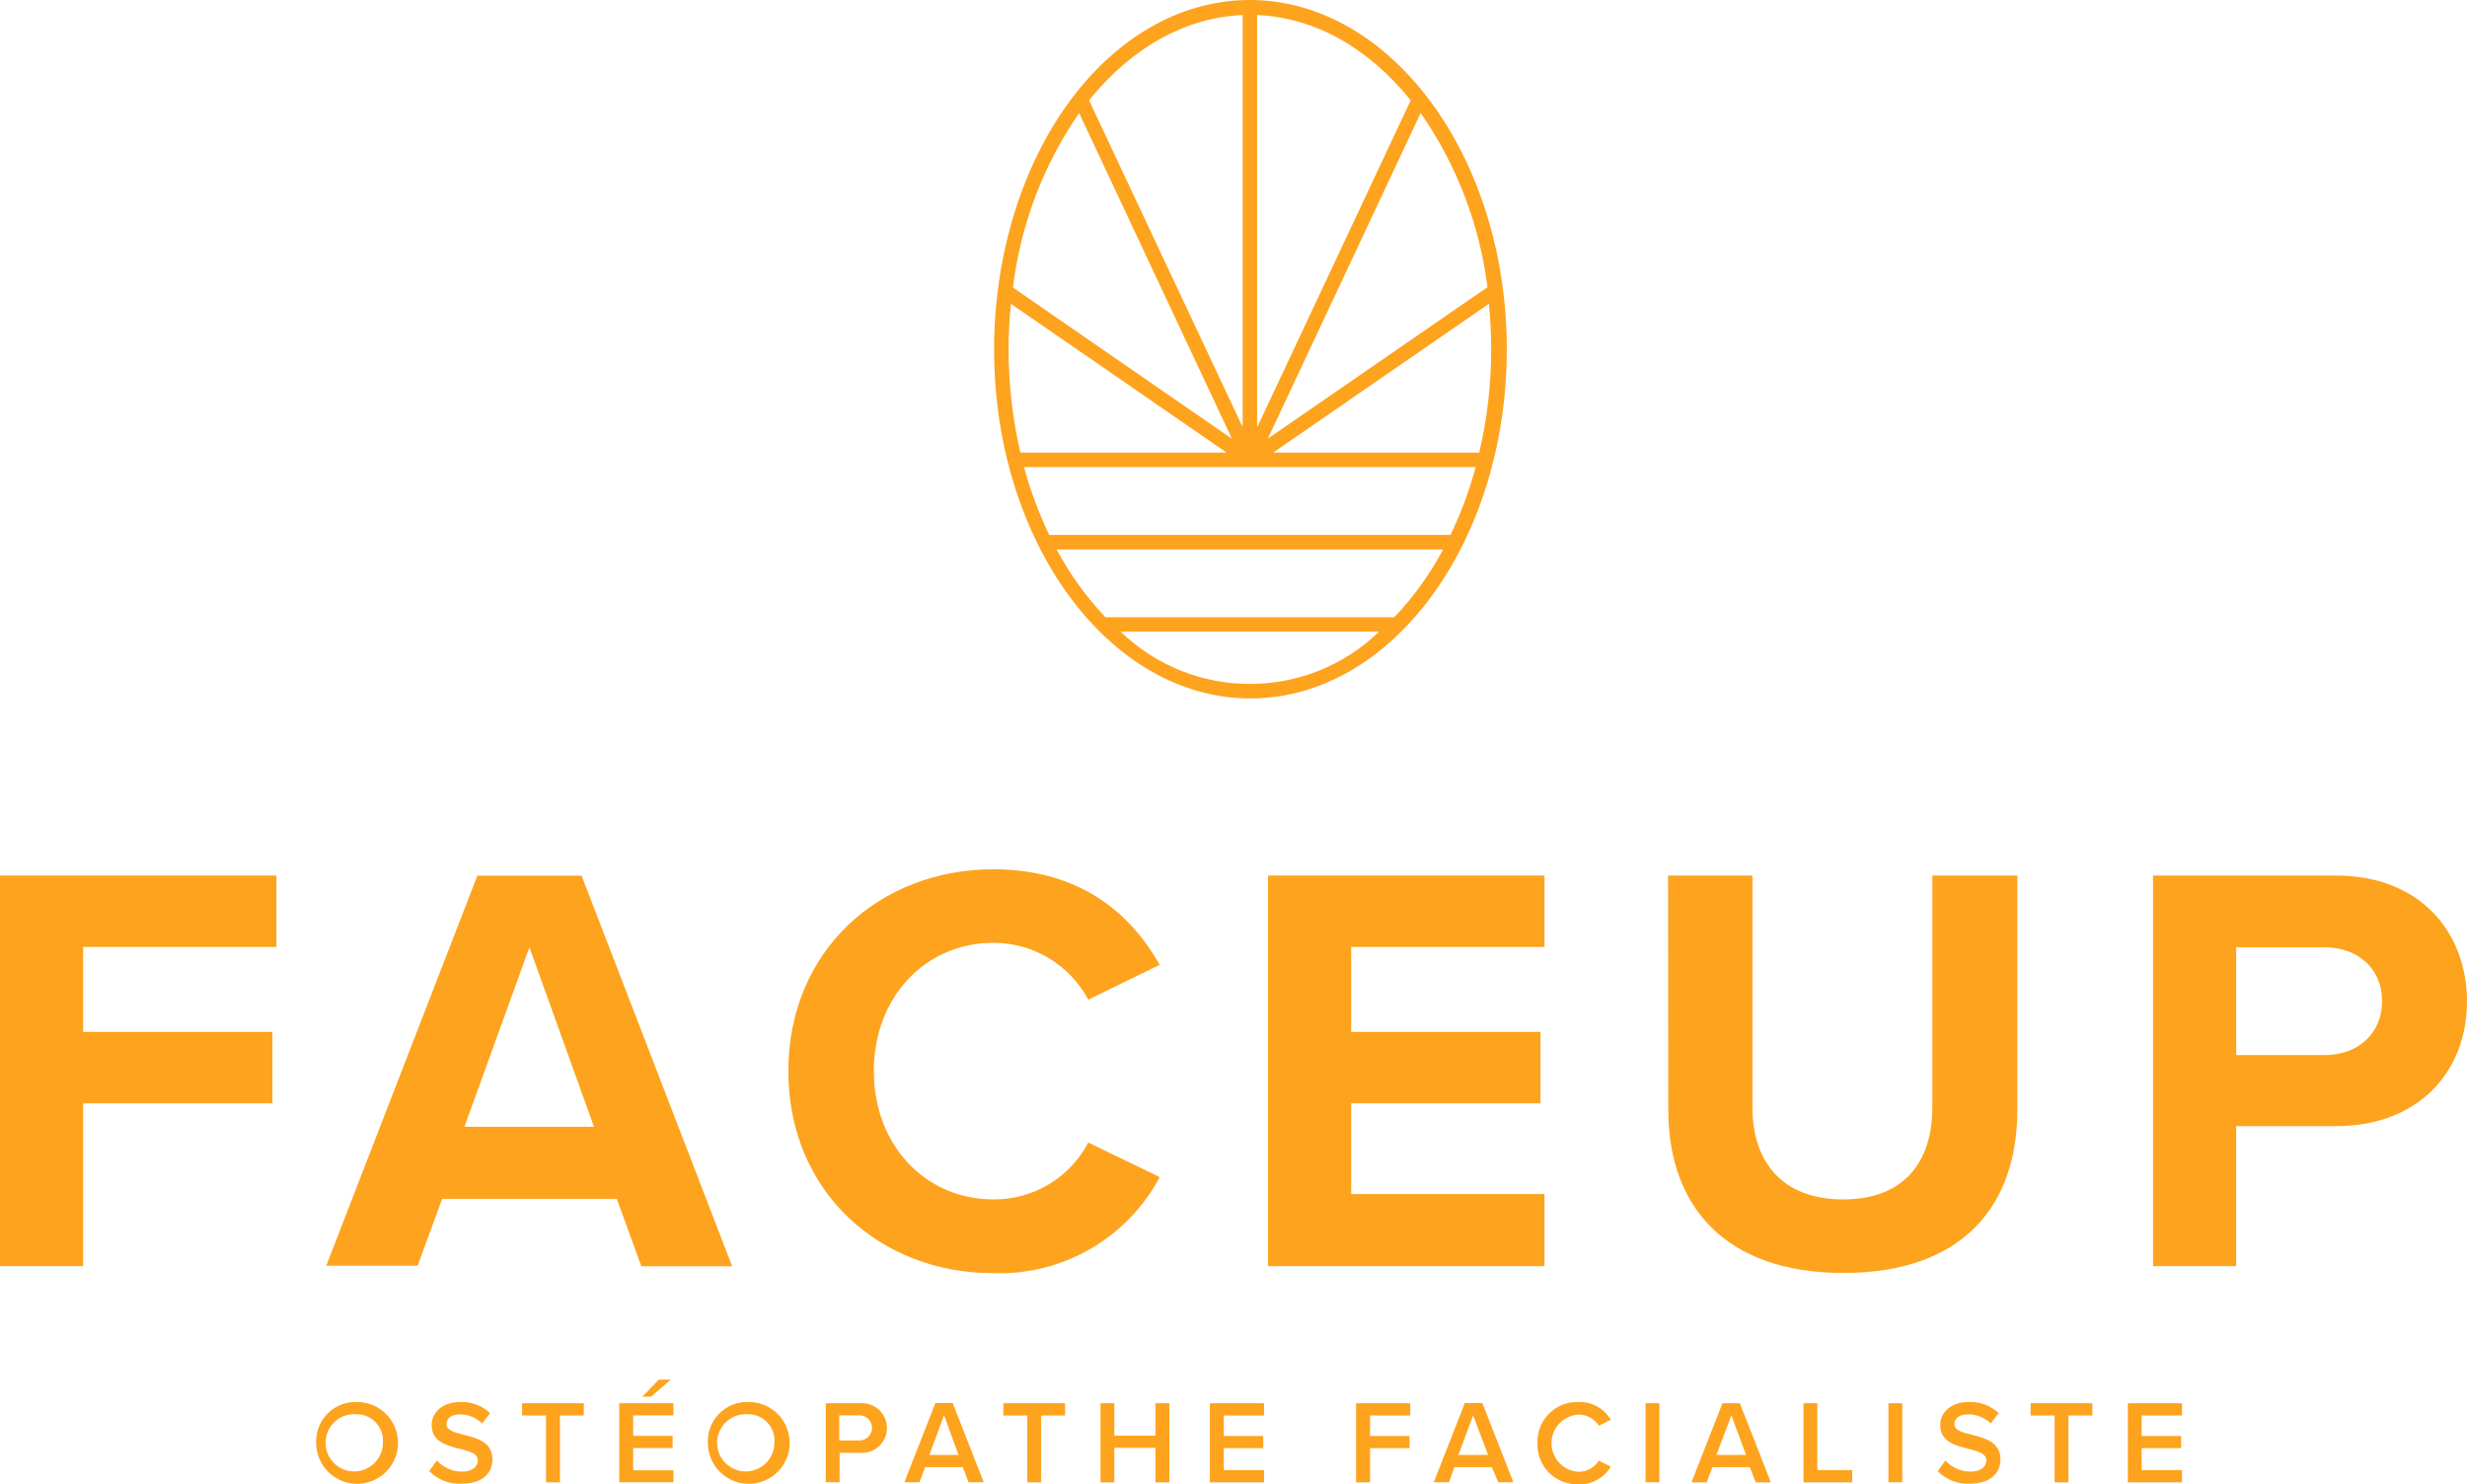
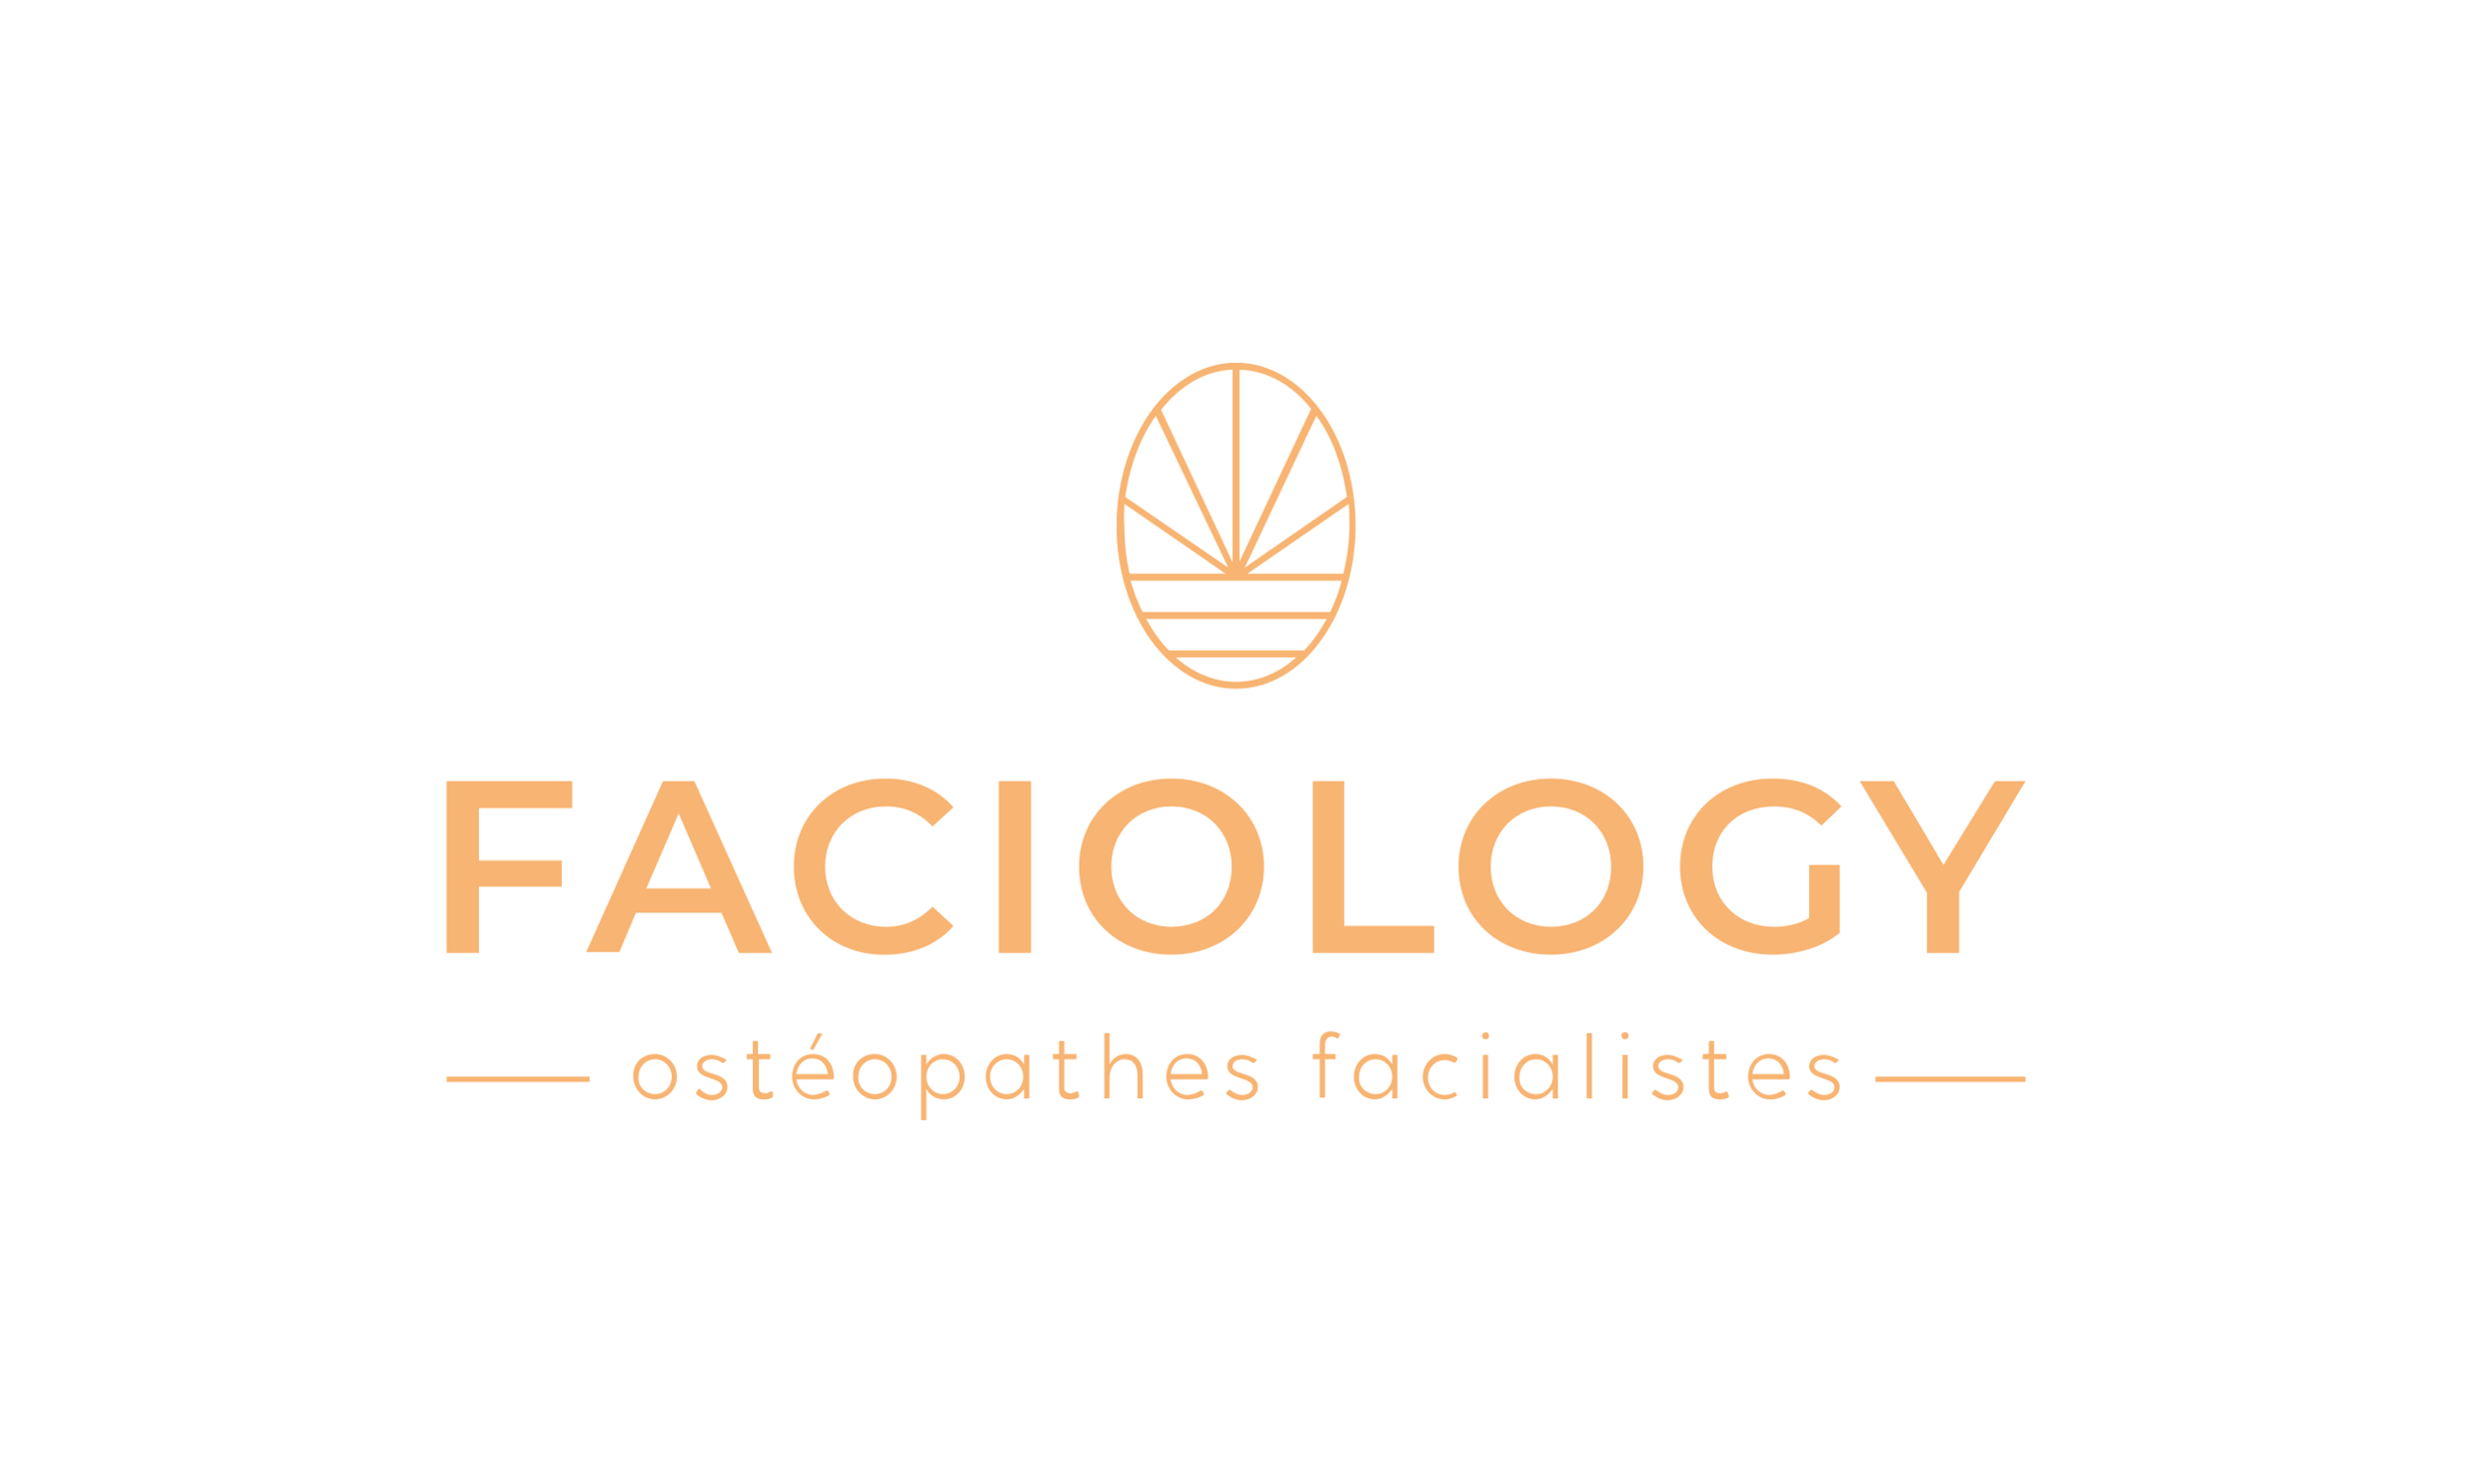
- <svg xmlns="http://www.w3.org/2000/svg" viewBox="0 0 221.34 133.13">
-   <defs>
-     <style>.cls-1{fill:#fea31e;}</style>
-   </defs>
-   <g id="Calque_2" data-name="Calque 2">
-     <g id="Calque_1-2" data-name="Calque 1">
-       <path class="cls-1" d="M112.14,0c-5.86,0-11.44,3-15.71,8.48-4.6,5.9-7.24,14.23-7.24,22.86,0,17.27,10.3,31.33,23,31.33s23-14.06,23-31.33S124.79,0,112.14,0M91.88,41.91H132.4A35.35,35.35,0,0,1,130.14,48h-36a35.35,35.35,0,0,1-2.26-6.08m18.65-2.55L90.88,25.8a35.12,35.12,0,0,1,5.94-15.66Zm22.88-13.57L113.75,39.36l13.71-29.22a35,35,0,0,1,6,15.65M126.57,9,112.79,38.35v-37c5.28.22,10.1,3.07,13.78,7.65M111.49,1.32v37L97.71,9c3.82-4.74,8.67-7.44,13.78-7.65M90.7,27.26l19.35,13.35H91.55a40.94,40.94,0,0,1-1.06-9.27c0-1.38.08-2.74.21-4.08m9.85,29.42h23.18a16.67,16.67,0,0,1-23.18,0m24.55-1.3H99.18A27.89,27.89,0,0,1,94.8,49.3h34.68a27.89,27.89,0,0,1-4.38,6.08m7.62-14.77H114.23l19.35-13.35c.13,1.33.21,2.69.21,4.08a40.38,40.38,0,0,1-1.07,9.27" />
-       <path class="cls-1" d="M32,125.8a3.67,3.67,0,1,1-3.63,3.66A3.52,3.52,0,0,1,32,125.8m0,1.1a2.57,2.57,0,1,0,2.35,2.56A2.35,2.35,0,0,0,32,126.9" />
-       <path class="cls-1" d="M39.2,131.05a3.06,3.06,0,0,0,2.24,1c1,0,1.43-.5,1.43-1,0-.64-.76-.83-1.62-1.05-1.16-.29-2.52-.63-2.52-2.13,0-1.17,1-2.07,2.58-2.07a3.68,3.68,0,0,1,2.66,1l-.71.92a2.89,2.89,0,0,0-2-.81c-.74,0-1.2.35-1.2.89s.72.73,1.56.94c1.17.3,2.56.66,2.56,2.2,0,1.18-.83,2.19-2.74,2.19A3.77,3.77,0,0,1,38.51,132Z" />
-       <polygon class="cls-1" points="48.99 127.01 46.84 127.01 46.84 125.91 52.38 125.91 52.38 127.01 50.24 127.01 50.24 133.01 48.99 133.01 48.99 127.01" />
-       <path class="cls-1" d="M55.56,125.91h4.86V127H56.81v1.84h3.54v1.09H56.81v2h3.61V133H55.56Zm2.07-.59,1.48-1.53h1.07l-1.76,1.53Z" />
-       <path class="cls-1" d="M67.13,125.8a3.67,3.67,0,1,1-3.62,3.66,3.52,3.52,0,0,1,3.62-3.66m0,1.1a2.57,2.57,0,1,0,2.35,2.56,2.35,2.35,0,0,0-2.35-2.56" />
-       <path class="cls-1" d="M74.09,125.91H77.2a2.23,2.23,0,1,1,0,4.45H75.33V133H74.09ZM77,127h-1.7v2.25H77A1.13,1.13,0,1,0,77,127" />
-       <path class="cls-1" d="M86.38,131.65H83L82.5,133H81.14l2.78-7.1h1.56l2.78,7.1H86.9Zm-3-1.1H86L84.7,127Z" />
-       <polygon class="cls-1" points="92.17 127.01 90.02 127.01 90.02 125.91 95.56 125.91 95.56 127.01 93.41 127.01 93.41 133.01 92.17 133.01 92.17 127.01" />
-       <polygon class="cls-1" points="103.67 129.91 99.98 129.91 99.98 133.01 98.74 133.01 98.74 125.91 99.98 125.91 99.98 128.82 103.67 128.82 103.67 125.91 104.92 125.91 104.92 133.01 103.67 133.01 103.67 129.91" />
-       <polygon class="cls-1" points="108.55 125.91 113.41 125.91 113.41 127.01 109.8 127.01 109.8 128.85 113.34 128.85 113.34 129.94 109.8 129.94 109.8 131.91 113.41 131.91 113.41 133.01 108.55 133.01 108.55 125.91" />
-       <polygon class="cls-1" points="121.67 125.91 126.53 125.91 126.53 127.01 122.92 127.01 122.92 128.85 126.46 128.85 126.46 129.94 122.92 129.94 122.92 133.01 121.67 133.01 121.67 125.91" />
-       <path class="cls-1" d="M133.85,131.65h-3.36L130,133h-1.36l2.78-7.1H133l2.78,7.1h-1.36Zm-3-1.1h2.66L132.17,127Z" />
-       <path class="cls-1" d="M137.94,129.46a3.56,3.56,0,0,1,3.67-3.66,3.25,3.25,0,0,1,2.91,1.59l-1.07.54a2.14,2.14,0,0,0-1.84-1,2.57,2.57,0,0,0,0,5.13,2.11,2.11,0,0,0,1.84-1l1.07.54a3.26,3.26,0,0,1-2.91,1.59,3.56,3.56,0,0,1-3.67-3.67" />
-       <rect class="cls-1" x="147.64" y="125.91" width="1.24" height="7.09" />
-       <path class="cls-1" d="M157,131.65h-3.36l-.52,1.36h-1.36l2.78-7.1h1.56l2.78,7.1h-1.36Zm-3-1.1h2.66L155.34,127Z" />
-       <polygon class="cls-1" points="161.81 125.91 163.05 125.91 163.05 131.91 166.18 131.91 166.18 133.01 161.81 133.01 161.81 125.91" />
-       <rect class="cls-1" x="169.43" y="125.91" width="1.24" height="7.09" />
-       <path class="cls-1" d="M174.54,131.05a3.08,3.08,0,0,0,2.25,1c1,0,1.42-.5,1.42-1,0-.64-.75-.83-1.61-1.05-1.16-.29-2.52-.63-2.52-2.13,0-1.17,1-2.07,2.58-2.07a3.68,3.68,0,0,1,2.66,1l-.71.92a2.92,2.92,0,0,0-2.06-.81c-.73,0-1.2.35-1.2.89s.72.73,1.57.94c1.17.3,2.56.66,2.56,2.2,0,1.18-.83,2.19-2.75,2.19a3.8,3.8,0,0,1-2.88-1.12Z" />
-       <polygon class="cls-1" points="184.34 127.01 182.19 127.01 182.19 125.91 187.73 125.91 187.73 127.01 185.58 127.01 185.58 133.01 184.34 133.01 184.34 127.01" />
-       <polygon class="cls-1" points="190.91 125.91 195.77 125.91 195.77 127.01 192.15 127.01 192.15 128.85 195.69 128.85 195.69 129.94 192.15 129.94 192.15 131.91 195.77 131.91 195.77 133.01 190.91 133.01 190.91 125.91" />
-       <polygon class="cls-1" points="0 78.56 24.8 78.56 24.8 84.97 7.46 84.97 7.46 92.59 24.44 92.59 24.44 99 7.46 99 7.46 113.61 0 113.61 0 78.56" />
-       <path class="cls-1" d="M55.34,107.57H39.67l-2.2,6h-8.2l13.56-35h9.35l13.51,35.05H57.54ZM41.67,101.1H53.29L47.5,85Z" />
-       <path class="cls-1" d="M70.73,96.11C70.73,85.34,78.88,78,89.12,78c8,0,12.46,4.2,14.93,8.57L97.64,89.7a9.61,9.61,0,0,0-8.52-5.1C83,84.6,78.4,89.49,78.4,96.11S83,107.62,89.12,107.62a9.51,9.51,0,0,0,8.52-5.1l6.41,3.1a16.28,16.28,0,0,1-14.93,8.62c-10.24,0-18.39-7.36-18.39-18.13" />
-       <polygon class="cls-1" points="113.77 78.56 138.57 78.56 138.57 84.97 121.23 84.97 121.23 92.59 138.21 92.59 138.21 99 121.23 99 121.23 107.14 138.57 107.14 138.57 113.61 113.77 113.61 113.77 78.56" />
-       <path class="cls-1" d="M149.66,78.56h7.57V99.37c0,4.88,2.68,8.25,8.14,8.25s8-3.37,8-8.25V78.56H181v21c0,8.72-5,14.66-15.61,14.66s-15.71-6-15.71-14.61Z" />
-       <path class="cls-1" d="M193.17,78.56h16.4c7.62,0,11.77,5.15,11.77,11.3s-4.21,11.19-11.77,11.19h-8.94v12.56h-7.46ZM208.57,85h-7.94v9.67h7.94c2.94,0,5.15-1.89,5.15-4.84S211.51,85,208.57,85" />
-     </g>
+ <svg xmlns="http://www.w3.org/2000/svg" xmlns:xlink="http://www.w3.org/1999/xlink" version="1.1" id="Calque_1" x="0px" y="0px" viewBox="0 0 283.5 170.1" style="enable-background:new 0 0 283.5 170.1;" xml:space="preserve">
+   <style type="text/css">
+ 	.st0{fill:#F8B472;}
+ </style>
+   <g>
+     <defs>
+       <rect id="SVGID_1_" width="283.5" height="170.1" />
+     </defs>
+     <clipPath id="SVGID_2_">
+       <use xlink:href="#SVGID_1_" style="overflow:visible;" />
+     </clipPath>
  </g>
+   <path class="st0" d="M154,65.8h-11l11.6-8c0.1,0.8,0.1,1.6,0.1,2.4C154.7,62.2,154.4,64.1,154,65.8 M149.5,74.6H134  c-1-1-1.9-2.3-2.6-3.6h20.7C151.3,72.4,150.5,73.6,149.5,74.6 M134.8,75.4h13.8c-2,1.8-4.4,2.8-6.9,2.8  C139.2,78.2,136.8,77.2,134.8,75.4 M128.9,57.8l11.6,8h-11c-0.4-1.7-0.6-3.6-0.6-5.5C128.8,59.5,128.9,58.6,128.9,57.8 M141.3,42.4  v22.1l-8.2-17.5C135.4,44.1,138.3,42.5,141.3,42.4 M150.3,46.9l-8.2,17.5V42.4C145.3,42.5,148.2,44.2,150.3,46.9 M154.4,57  l-11.7,8.1l8.2-17.4C152.7,50.1,153.9,53.4,154.4,57 M140.8,65.1L129,57c0.5-3.5,1.7-6.8,3.5-9.3L140.8,65.1z M129.6,66.6h24.2  c-0.3,1.3-0.8,2.5-1.3,3.6H131C130.4,69.1,130,67.9,129.6,66.6 M141.7,41.6c-3.5,0-6.8,1.8-9.4,5.1c-2.7,3.5-4.3,8.5-4.3,13.6  c0,10.3,6.1,18.7,13.7,18.7c7.6,0,13.7-8.4,13.7-18.7S149.3,41.6,141.7,41.6" />
+   <polygon class="st0" points="54.9,92.7 54.9,98.7 64.4,98.7 64.4,101.7 54.9,101.7 54.9,109.3 51.2,109.3 51.2,89.6 65.6,89.6   65.6,92.7 " />
+   <path class="st0" d="M82.7,104.7h-9.8l-1.9,4.5h-3.8L76,89.6h3.6l8.9,19.7h-3.8L82.7,104.7z M81.5,101.9l-3.7-8.6l-3.7,8.6H81.5z" />
+   <path class="st0" d="M91,99.4c0-5.9,4.5-10.1,10.5-10.1c3.2,0,6,1.2,7.8,3.3l-2.4,2.2c-1.4-1.5-3.2-2.3-5.3-2.3c-4.1,0-7,2.9-7,6.9  c0,4,2.9,6.9,7,6.9c2.1,0,3.8-0.8,5.3-2.3l2.4,2.2c-1.8,2.1-4.6,3.3-7.8,3.3C95.5,109.6,91,105.3,91,99.4" />
+   <rect x="114.5" y="89.6" class="st0" width="3.7" height="19.7" />
+   <path class="st0" d="M123.7,99.4c0-5.8,4.5-10.1,10.6-10.1s10.6,4.3,10.6,10.1c0,5.8-4.5,10.1-10.6,10.1S123.7,105.3,123.7,99.4   M141.2,99.4c0-4-2.9-6.9-6.9-6.9c-4,0-6.9,2.9-6.9,6.9c0,4,2.9,6.9,6.9,6.9C138.3,106.3,141.2,103.5,141.2,99.4" />
+   <polygon class="st0" points="150.5,89.6 154.1,89.6 154.1,106.2 164.4,106.2 164.4,109.3 150.5,109.3 " />
+   <path class="st0" d="M167.2,99.4c0-5.8,4.5-10.1,10.6-10.1s10.6,4.3,10.6,10.1c0,5.8-4.5,10.1-10.6,10.1S167.2,105.3,167.2,99.4   M184.7,99.4c0-4-2.9-6.9-6.9-6.9c-4,0-6.9,2.9-6.9,6.9c0,4,2.9,6.9,6.9,6.9C181.8,106.3,184.7,103.5,184.7,99.4" />
+   <path class="st0" d="M207.4,99.2h3.5v7.8c-2.1,1.7-4.9,2.5-7.7,2.5c-6.1,0-10.6-4.2-10.6-10.1c0-5.9,4.5-10.1,10.6-10.1  c3.3,0,6,1.1,7.9,3.2l-2.3,2.2c-1.5-1.5-3.3-2.2-5.4-2.2c-4.2,0-7.1,2.8-7.1,6.9c0,4,2.9,6.9,7.1,6.9c1.4,0,2.8-0.3,4-1V99.2z" />
+   <polygon class="st0" points="224.6,102.3 224.6,109.3 220.9,109.3 220.9,102.4 213.2,89.6 217.1,89.6 222.8,99.2 228.7,89.6   232.2,89.6 " />
+   <path class="st0" d="M75.1,120.9c1.4,0,2.5,1.2,2.5,2.6c0,1.4-1.1,2.6-2.5,2.6c-1.4,0-2.5-1.2-2.5-2.6  C72.5,122,73.6,120.9,75.1,120.9 M75.1,125.5c1.1,0,1.9-0.9,1.9-2c0-1.1-0.8-2-1.9-2c-1.1,0-1.9,0.9-1.9,2  C73.1,124.6,74,125.5,75.1,125.5" />
+   <path class="st0" d="M81.6,125.6c0.7,0,1.2-0.4,1.2-0.9c0-1.2-2.9-0.8-2.9-2.4c0-0.8,0.7-1.3,1.7-1.3c0.6,0,1.2,0.3,1.6,0.5  c0.1,0.1,0.1,0.1,0,0.2l-0.2,0.2c0,0-0.1,0-0.1,0c0,0-0.1,0-0.1,0c-0.4-0.3-0.8-0.4-1.2-0.4c-0.6,0-1.1,0.3-1.1,0.8  c0,1.1,2.9,0.6,2.9,2.4c0,0.8-0.8,1.5-1.8,1.5c-0.7,0-1.3-0.3-1.8-0.7c0-0.1,0-0.1,0-0.2L80,125c0,0,0.1-0.1,0.1-0.1  c0,0,0.1,0,0.1,0C80.6,125.3,81.1,125.6,81.6,125.6" />
+   <path class="st0" d="M88.6,125.7c0,0.1,0,0.1-0.1,0.2c-0.3,0.2-0.6,0.2-1,0.2c-0.8,0-1.2-0.4-1.2-1.2v-3.4h-0.6  c-0.1,0-0.1,0-0.1-0.1v-0.4c0-0.1,0-0.1,0.1-0.1h0.6v-1.4c0-0.1,0-0.1,0.1-0.1h0.4c0.1,0,0.1,0,0.1,0.1v1.4h1.3c0.1,0,0.1,0,0.1,0.1  v0.4c0,0.1,0,0.1-0.1,0.1H87v3.3c0,0.4,0.3,0.6,0.7,0.6c0.3,0,0.4-0.1,0.7-0.2c0,0,0,0,0.1,0c0,0,0,0,0.1,0L88.6,125.7z" />
+   <path class="st0" d="M94.7,125.1C94.7,125.1,94.8,125.1,94.7,125.1c0.1,0,0.2,0,0.2,0l0.2,0.3c0,0.1,0,0.1,0,0.2  c-0.5,0.3-1.1,0.5-1.8,0.5c-1.4,0-2.5-1.2-2.5-2.6c0-1.4,0.9-2.6,2.4-2.6c1.6,0,2.4,1.3,2.4,2.7c0,0.1,0,0.2-0.2,0.2h-4.1  c0.1,1,0.9,1.8,2,1.8C93.8,125.5,94.3,125.4,94.7,125.1 M94.9,123.2c-0.1-1-0.7-1.8-1.8-1.8c-1,0-1.7,0.8-1.8,1.8H94.9z M92.9,120.3  c-0.1,0-0.1-0.1,0-0.1l0.8-1.6c0,0,0.1-0.1,0.1-0.1c0,0,0,0,0.1,0l0.3,0.1c0.1,0,0.1,0.1,0,0.1l-0.9,1.6c0,0.1-0.1,0.1-0.1,0.1  c0,0,0,0-0.1,0L92.9,120.3z" />
+   <path class="st0" d="M100.3,120.9c1.4,0,2.5,1.2,2.5,2.6c0,1.4-1.1,2.6-2.5,2.6c-1.4,0-2.5-1.2-2.5-2.6  C97.7,122,98.8,120.9,100.3,120.9 M100.3,125.5c1.1,0,1.9-0.9,1.9-2c0-1.1-0.8-2-1.9-2c-1.1,0-1.9,0.9-1.9,2  C98.3,124.6,99.2,125.5,100.3,125.5" />
+   <path class="st0" d="M106.1,121c0.1,0,0.1,0,0.1,0.1v1c0.4-0.7,1.1-1.2,2-1.2c1.4,0,2.4,1.2,2.4,2.6c0,1.4-1,2.6-2.4,2.6  c-1,0-1.7-0.6-2-1.2v3.5c0,0.1,0,0.1-0.1,0.1h-0.4c-0.1,0-0.1,0-0.1-0.1v-7.3c0-0.1,0-0.1,0.1-0.1H106.1z M108.1,121.5  c-1.1,0-1.9,0.9-1.9,2c0,1.1,0.8,2,1.9,2c1.1,0,1.9-0.9,1.9-2C110,122.4,109.2,121.5,108.1,121.5" />
+   <path class="st0" d="M117.5,126c-0.1,0-0.1,0-0.1-0.1v-1c-0.4,0.6-1.1,1.2-2,1.2c-1.4,0-2.4-1.2-2.4-2.6c0-1.4,1-2.6,2.4-2.6  c1,0,1.6,0.5,2,1.2v-1c0-0.1,0-0.1,0.1-0.1h0.4c0.1,0,0.1,0,0.1,0.1v4.8c0,0.1,0,0.1-0.1,0.1H117.5z M115.4,125.5  c1.1,0,1.9-0.9,1.9-2c0-1.1-0.8-2-1.9-2c-1.1,0-1.9,0.9-1.9,2C113.5,124.6,114.3,125.5,115.4,125.5" />
+   <path class="st0" d="M123.7,125.7c0,0.1,0,0.1-0.1,0.2c-0.3,0.2-0.6,0.2-1,0.2c-0.8,0-1.2-0.4-1.2-1.2v-3.4h-0.6  c-0.1,0-0.1,0-0.1-0.1v-0.4c0-0.1,0-0.1,0.1-0.1h0.6v-1.4c0-0.1,0-0.1,0.1-0.1h0.4c0.1,0,0.1,0,0.1,0.1v1.4h1.3c0.1,0,0.1,0,0.1,0.1  v0.4c0,0.1,0,0.1-0.1,0.1h-1.3v3.3c0,0.4,0.3,0.6,0.7,0.6c0.3,0,0.4-0.1,0.7-0.2c0,0,0,0,0.1,0c0,0,0,0,0.1,0L123.7,125.7z" />
+   <path class="st0" d="M126.7,126c-0.1,0-0.1,0-0.1-0.1v-7.3c0-0.1,0-0.1,0.1-0.1h0.4c0.1,0,0.1,0,0.1,0.1v3.5  c0.2-0.5,0.9-1.2,1.8-1.2c1.4,0,2,1,2,2.4v2.6c0,0.1,0,0.1-0.1,0.1h-0.4c-0.1,0-0.1,0-0.1-0.1v-2.5c0-1.1-0.4-1.9-1.5-1.9  c-1,0-1.7,1-1.7,2v2.4c0,0.1,0,0.1-0.1,0.1H126.7z" />
+   <path class="st0" d="M137.6,125.1C137.7,125.1,137.7,125.1,137.6,125.1c0.1,0,0.1,0,0.2,0l0.2,0.3c0,0.1,0,0.1,0,0.2  c-0.5,0.3-1.1,0.5-1.8,0.5c-1.4,0-2.5-1.2-2.5-2.6c0-1.4,0.9-2.6,2.4-2.6c1.6,0,2.4,1.3,2.4,2.7c0,0.1,0,0.2-0.2,0.2h-4.1  c0.1,1,0.9,1.8,2,1.8C136.8,125.5,137.2,125.4,137.6,125.1 M137.8,123.2c-0.1-1-0.7-1.8-1.8-1.8c-1,0-1.7,0.8-1.8,1.8H137.8z" />
+   <path class="st0" d="M142.4,125.6c0.7,0,1.2-0.4,1.2-0.9c0-1.2-2.9-0.8-2.9-2.4c0-0.8,0.7-1.3,1.7-1.3c0.6,0,1.2,0.3,1.6,0.5  c0.1,0.1,0.1,0.1,0,0.2l-0.2,0.2c0,0-0.1,0-0.1,0s-0.1,0-0.1,0c-0.4-0.3-0.8-0.4-1.2-0.4c-0.6,0-1.1,0.3-1.1,0.8  c0,1.1,2.9,0.6,2.9,2.4c0,0.8-0.8,1.5-1.8,1.5c-0.7,0-1.3-0.3-1.8-0.7c0-0.1,0-0.1,0-0.2l0.2-0.2c0,0,0.1-0.1,0.1-0.1  c0,0,0.1,0,0.1,0C141.4,125.3,141.9,125.6,142.4,125.6" />
+   <path class="st0" d="M153.4,119.1C153.4,119.1,153.4,119.2,153.4,119.1c-0.1,0.1-0.1,0-0.1,0c-0.2-0.1-0.4-0.2-0.6-0.2  c-0.4,0-0.8,0.2-0.8,1v1h1.1c0.1,0,0.1,0,0.1,0.1v0.4c0,0.1,0,0.1-0.1,0.1h-1.1v4.3c0,0.1,0,0.1-0.1,0.1h-0.4c-0.1,0-0.1,0-0.1-0.1  v-4.3h-0.7c-0.1,0-0.1,0-0.1-0.1v-0.4c0-0.1,0-0.1,0.1-0.1h0.7v-1.2c0-1,0.5-1.4,1.3-1.4c0.3,0,0.7,0.1,1,0.3c0.1,0.1,0.1,0.1,0,0.1  L153.4,119.1z" />
+   <path class="st0" d="M159.7,126c-0.1,0-0.1,0-0.1-0.1v-1c-0.4,0.6-1.1,1.2-2,1.2c-1.4,0-2.4-1.2-2.4-2.6c0-1.4,1-2.6,2.4-2.6  c1,0,1.6,0.5,2,1.2v-1c0-0.1,0-0.1,0.1-0.1h0.4c0.1,0,0.1,0,0.1,0.1v4.8c0,0.1,0,0.1-0.1,0.1H159.7z M157.7,125.5  c1.1,0,1.9-0.9,1.9-2c0-1.1-0.8-2-1.9-2c-1.1,0-1.9,0.9-1.9,2C155.7,124.6,156.6,125.5,157.7,125.5" />
+   <path class="st0" d="M167,125.5c0,0.1,0,0.1,0,0.2c-0.4,0.2-0.8,0.4-1.4,0.4c-1.4,0-2.5-1.2-2.5-2.6c0-1.4,1.1-2.6,2.5-2.6  c0.6,0,1.1,0.2,1.4,0.4c0.1,0.1,0.1,0.1,0.1,0.2l-0.2,0.3c0,0-0.1,0.1-0.1,0.1c0,0-0.1,0-0.1,0c-0.5-0.3-0.9-0.3-1.1-0.3  c-1.1,0-1.9,0.9-1.9,2c0,1.1,0.8,2,1.9,2c0.4,0,0.8-0.1,1.1-0.3c0,0,0.1,0,0.1,0s0.1,0,0.1,0.1L167,125.5z" />
+   <path class="st0" d="M170.3,118.4c0.3,0,0.4,0.2,0.4,0.4c0,0.3-0.2,0.4-0.4,0.4c-0.3,0-0.4-0.2-0.4-0.4  C169.9,118.6,170.1,118.4,170.3,118.4 M170.1,126c-0.1,0-0.1,0-0.1-0.1v-4.8c0-0.1,0-0.1,0.1-0.1h0.4c0.1,0,0.1,0,0.1,0.1v4.8  c0,0.1,0,0.1-0.1,0.1H170.1z" />
+   <path class="st0" d="M178.1,126c-0.1,0-0.1,0-0.1-0.1v-1c-0.4,0.6-1.1,1.2-2,1.2c-1.4,0-2.4-1.2-2.4-2.6c0-1.4,1-2.6,2.4-2.6  c1,0,1.6,0.5,2,1.2v-1c0-0.1,0-0.1,0.1-0.1h0.4c0.1,0,0.1,0,0.1,0.1v4.8c0,0.1,0,0.1-0.1,0.1H178.1z M176.1,125.5  c1.1,0,1.9-0.9,1.9-2c0-1.1-0.8-2-1.9-2c-1.1,0-1.9,0.9-1.9,2C174.1,124.6,174.9,125.5,176.1,125.5" />
+   <path class="st0" d="M182,126c-0.1,0-0.1,0-0.1-0.1v-7.3c0-0.1,0-0.1,0.1-0.1h0.4c0.1,0,0.1,0,0.1,0.1v7.3c0,0.1,0,0.1-0.1,0.1H182z  " />
+   <path class="st0" d="M186.3,118.4c0.3,0,0.4,0.2,0.4,0.4c0,0.3-0.2,0.4-0.4,0.4c-0.3,0-0.4-0.2-0.4-0.4  C185.8,118.6,186,118.4,186.3,118.4 M186.1,126c-0.1,0-0.1,0-0.1-0.1v-4.8c0-0.1,0-0.1,0.1-0.1h0.4c0.1,0,0.1,0,0.1,0.1v4.8  c0,0.1,0,0.1-0.1,0.1H186.1z" />
+   <path class="st0" d="M191.2,125.6c0.7,0,1.2-0.4,1.2-0.9c0-1.2-2.9-0.8-2.9-2.4c0-0.8,0.7-1.3,1.7-1.3c0.6,0,1.2,0.3,1.6,0.5  c0.1,0.1,0.1,0.1,0,0.2l-0.2,0.2c0,0-0.1,0-0.1,0s-0.1,0-0.1,0c-0.4-0.3-0.8-0.4-1.2-0.4c-0.6,0-1.1,0.3-1.1,0.8  c0,1.1,2.9,0.6,2.9,2.4c0,0.8-0.8,1.5-1.8,1.5c-0.7,0-1.3-0.3-1.8-0.7c0-0.1,0-0.1,0-0.2l0.2-0.2c0,0,0.1-0.1,0.1-0.1  c0,0,0.1,0,0.1,0C190.2,125.3,190.7,125.6,191.2,125.6" />
+   <path class="st0" d="M198.2,125.7c0,0.1,0,0.1-0.1,0.2c-0.3,0.2-0.6,0.2-1,0.2c-0.8,0-1.2-0.4-1.2-1.2v-3.4h-0.6  c-0.1,0-0.1,0-0.1-0.1v-0.4c0-0.1,0-0.1,0.1-0.1h0.6v-1.4c0-0.1,0-0.1,0.1-0.1h0.4c0.1,0,0.1,0,0.1,0.1v1.4h1.3c0.1,0,0.1,0,0.1,0.1  v0.4c0,0.1,0,0.1-0.1,0.1h-1.3v3.3c0,0.4,0.3,0.6,0.7,0.6c0.3,0,0.4-0.1,0.7-0.2c0,0,0,0,0,0c0,0,0.1,0,0.1,0L198.2,125.7z" />
+   <path class="st0" d="M204.3,125.1C204.4,125.1,204.4,125.1,204.3,125.1c0.1,0,0.1,0,0.2,0l0.2,0.3c0,0.1,0,0.1,0,0.2  c-0.5,0.3-1.1,0.5-1.8,0.5c-1.4,0-2.5-1.2-2.5-2.6c0-1.4,0.9-2.6,2.4-2.6c1.6,0,2.4,1.3,2.4,2.7c0,0.1,0,0.2-0.2,0.2h-4.1  c0.1,1,0.9,1.8,2,1.8C203.5,125.5,203.9,125.4,204.3,125.1 M204.5,123.2c-0.1-1-0.7-1.8-1.8-1.8c-1,0-1.7,0.8-1.8,1.8H204.5z" />
+   <path class="st0" d="M209.1,125.6c0.7,0,1.2-0.4,1.2-0.9c0-1.2-2.9-0.8-2.9-2.4c0-0.8,0.7-1.3,1.7-1.3c0.6,0,1.2,0.3,1.6,0.5  c0.1,0.1,0.1,0.1,0,0.2l-0.2,0.2c0,0-0.1,0-0.1,0s-0.1,0-0.1,0c-0.4-0.3-0.8-0.4-1.2-0.4c-0.6,0-1.1,0.3-1.1,0.8  c0,1.1,2.9,0.6,2.9,2.4c0,0.8-0.8,1.5-1.8,1.5c-0.7,0-1.3-0.3-1.8-0.7c0-0.1,0-0.1,0-0.2l0.2-0.2c0,0,0.1-0.1,0.1-0.1  c0,0,0.1,0,0.1,0C208.1,125.3,208.6,125.6,209.1,125.6" />
+   <rect x="51.2" y="123.5" class="st0" width="16.4" height="0.6" />
+   <rect x="215" y="123.5" class="st0" width="17.2" height="0.6" />
</svg>
